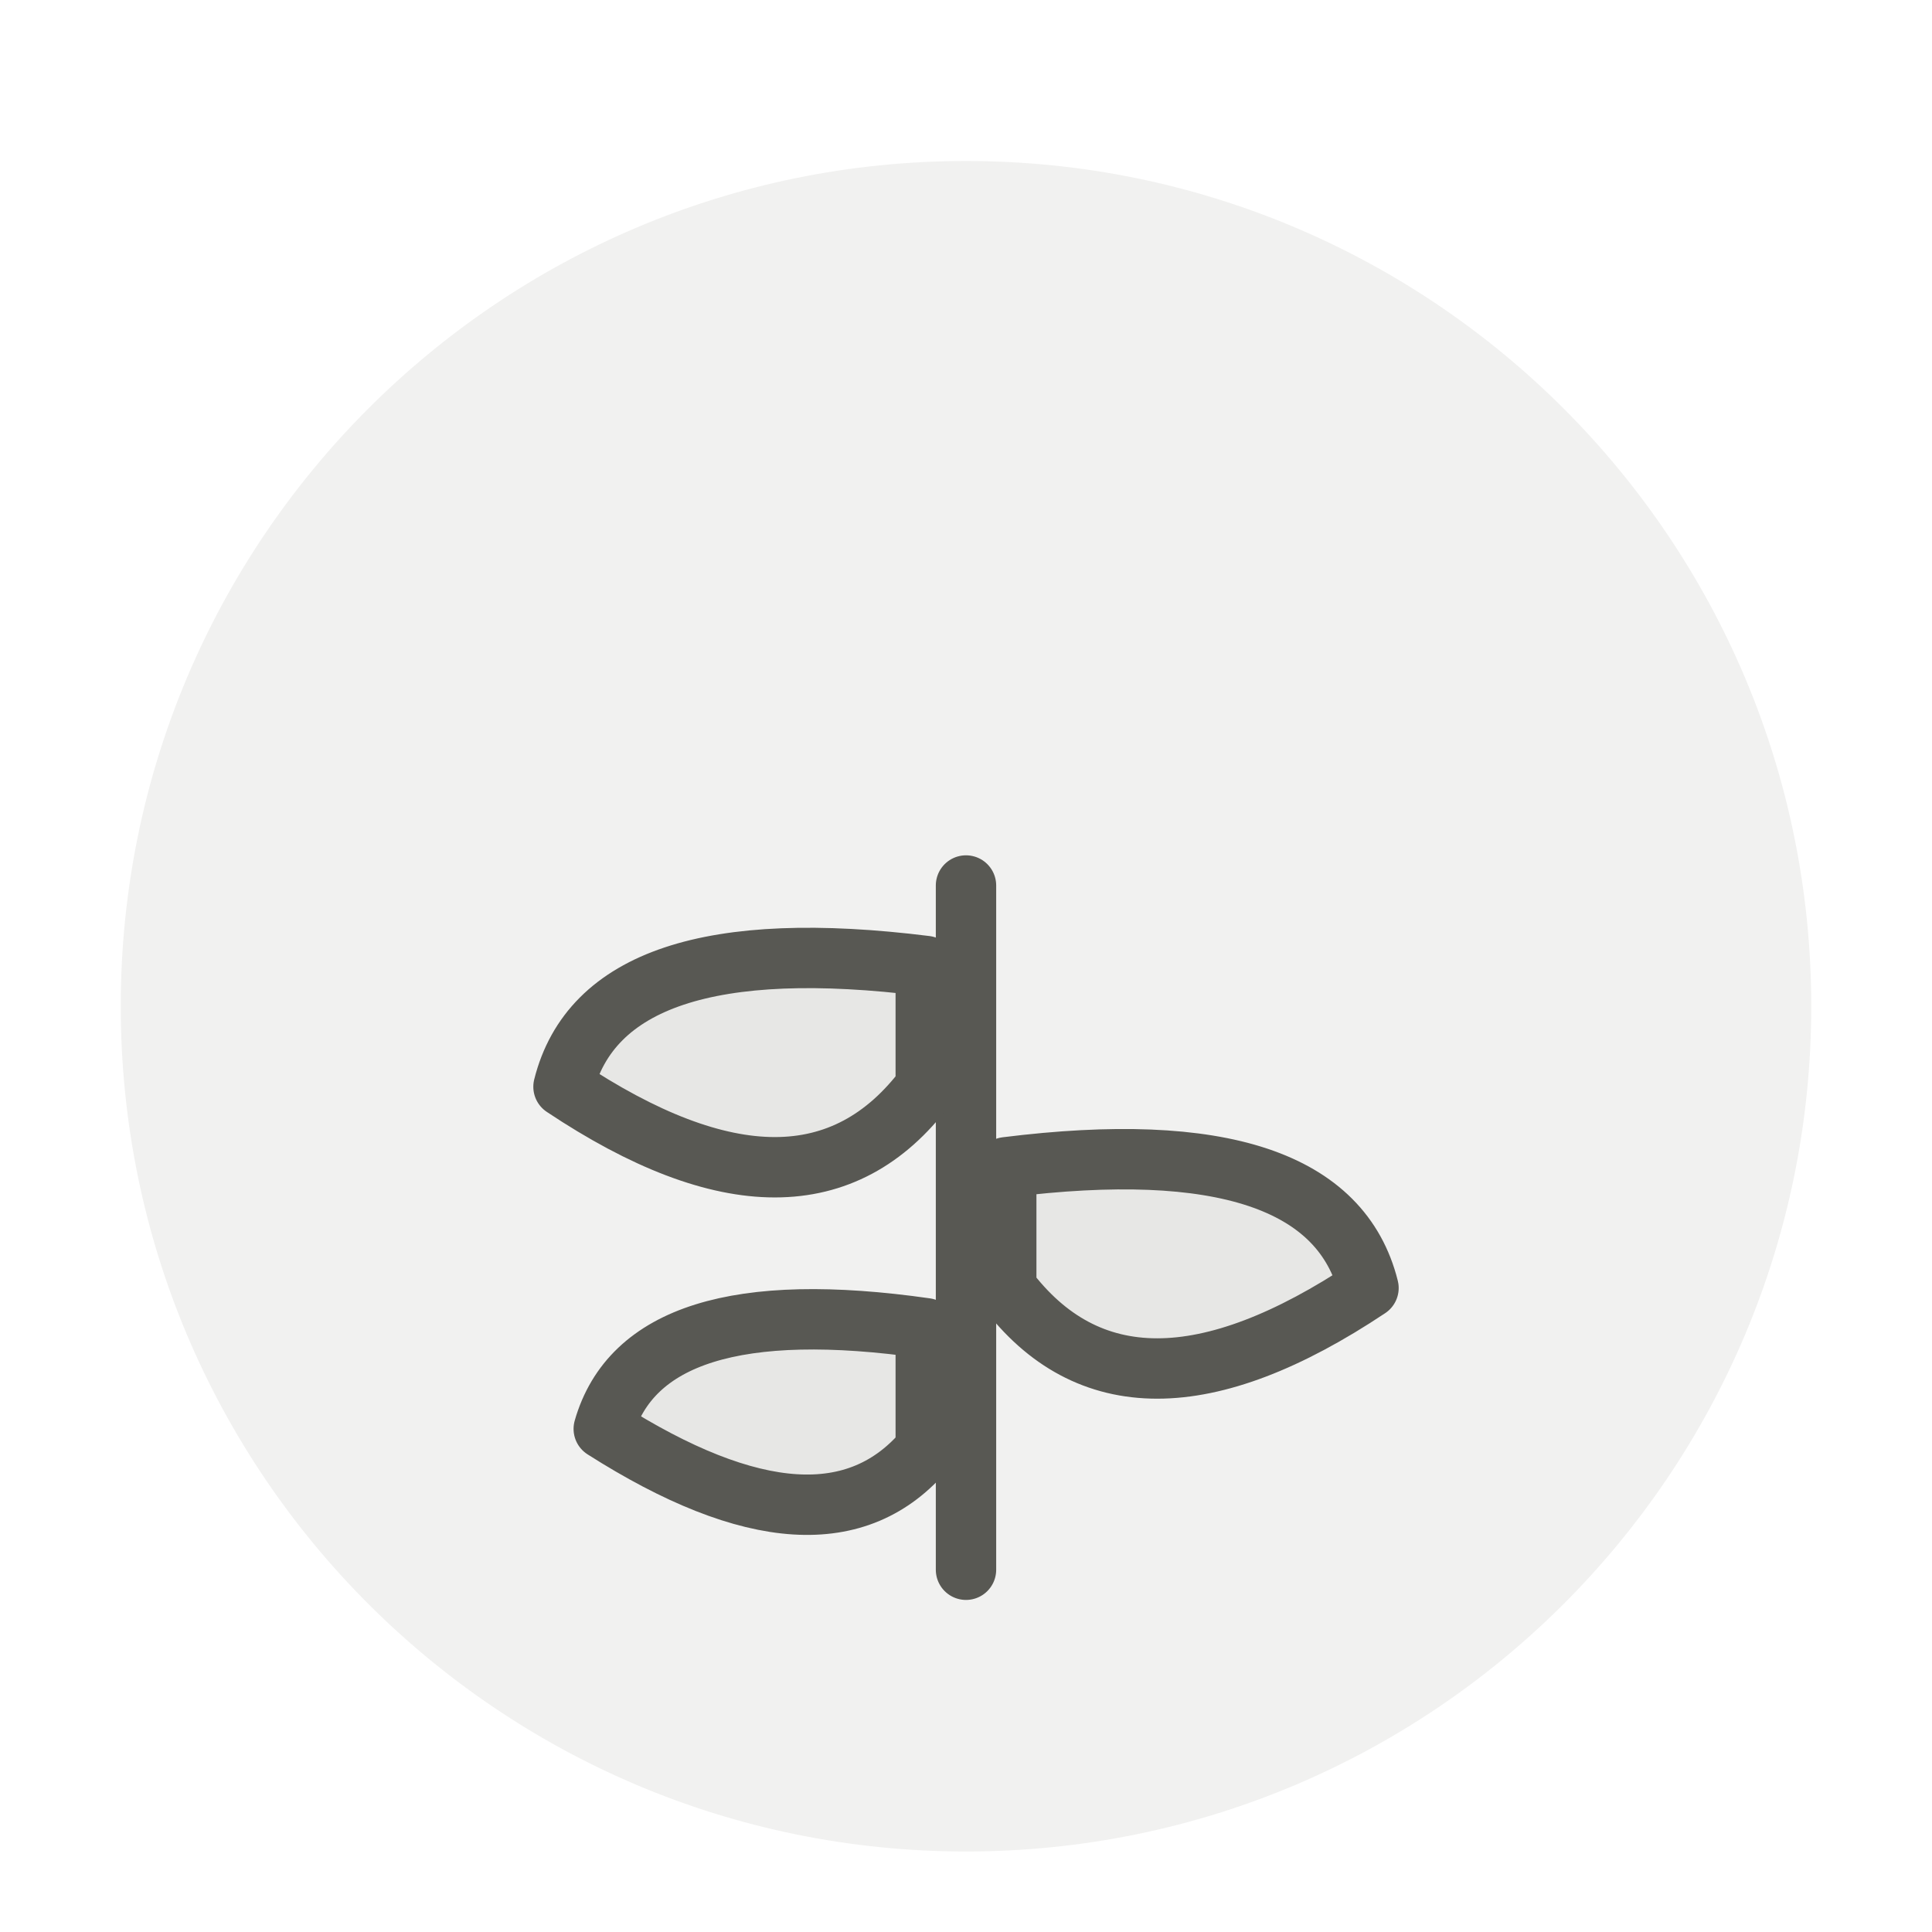
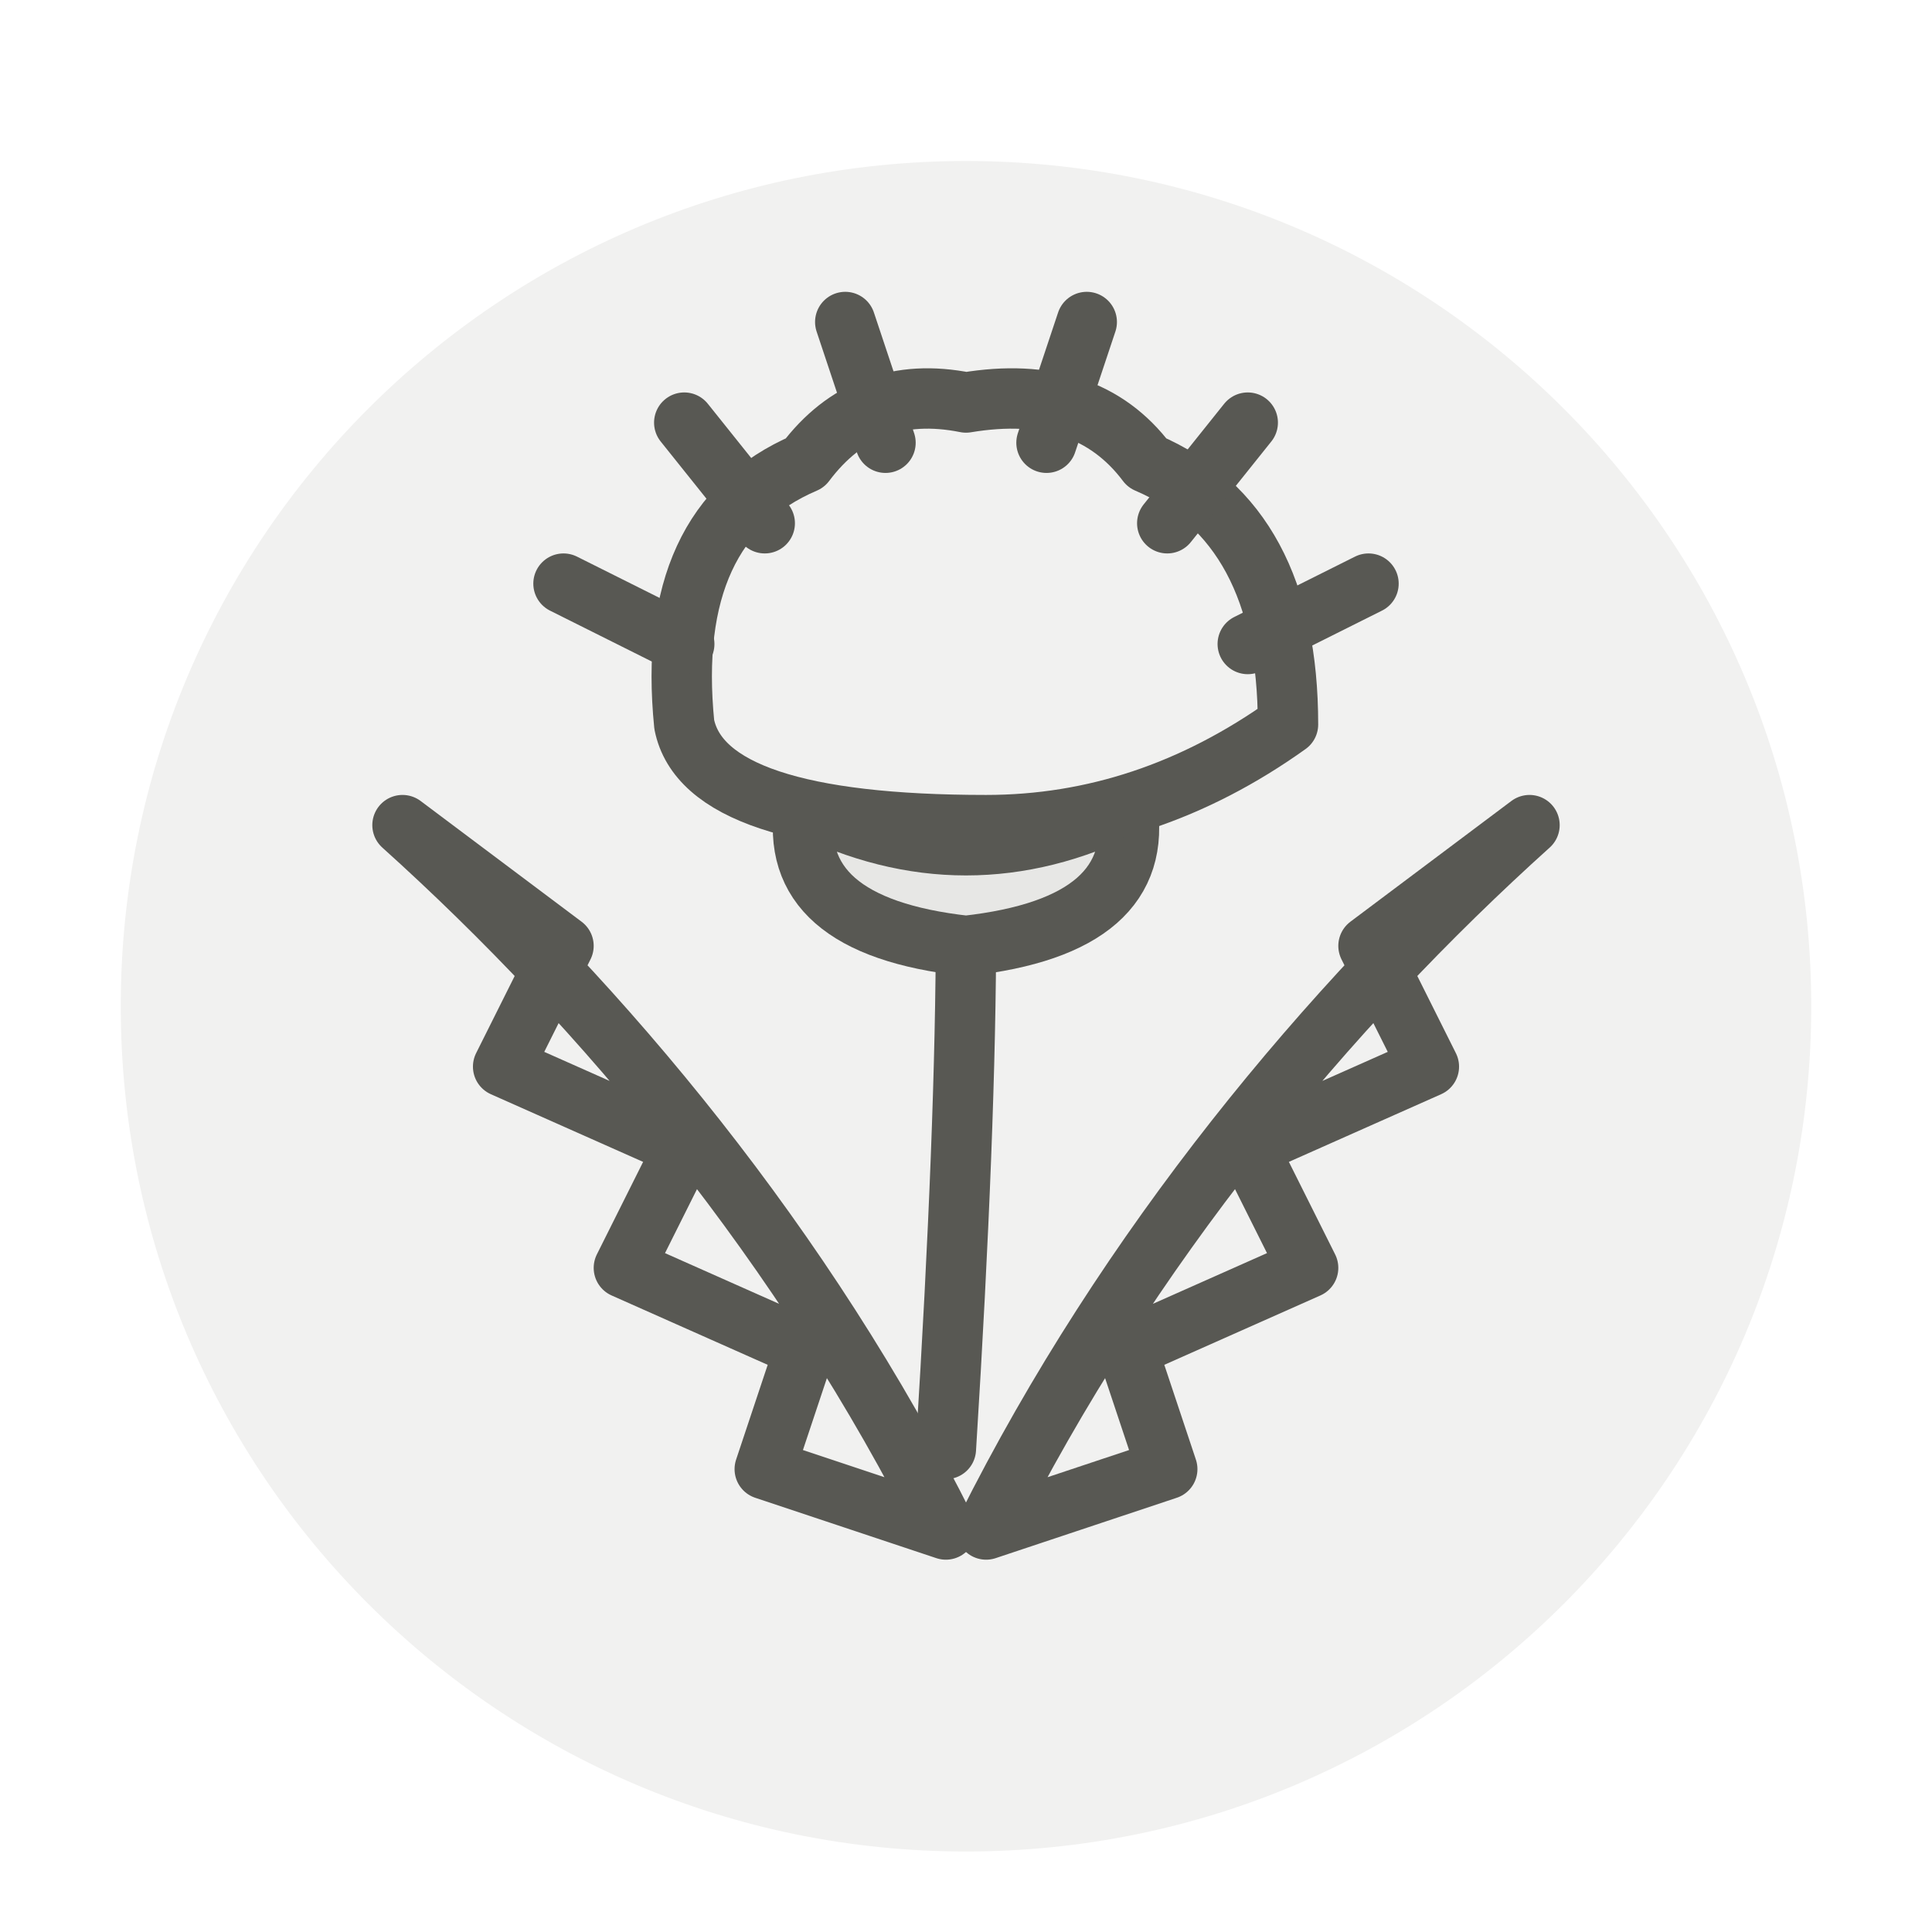
<svg xmlns="http://www.w3.org/2000/svg" viewBox="0 0 96 96" width="104" height="104" role="img" aria-label="Dandelion greens">
  <style>.s{fill:none;stroke:#585853;stroke-width:3;stroke-linecap:round}.f1,.f3,.sf{fill:#f1f1f0;stroke:#585853;stroke-width:3;stroke-linejoin:round}.f2{fill:#e7e7e5;stroke:#585853;stroke-width:3;stroke-linejoin:round}.dot{fill:#585853}.bg{fill:#f1f1f0}@media(prefers-color-scheme:dark){.s,.f1,.f2,.f3,.sf{stroke:#b8b5ae}.f1,.f3,.sf{fill:#242422}.f2{fill:#2c2c29}.dot{fill:#b8b5ae}.bg{fill:#242422}}</style>
  <circle class="bg" cx="48" cy="50" r="42" />
-   <path class="s" d="M48 78V44" />
-   <path class="f2 sf" d="M46 48q-16-2-18 6 12 8 18 0zM50 58q16-2 18 6-12 8-18 0zM46 66q-14-2-16 5 11 7 16 1z" />
+   <path class="s" d="M47 72q1-16 1-26" />
+   <path class="f1 sf" d="M47 76l-9-3 2-6-9-4 3-6-9-4 3-6-8-6C30 50 40 62 47 76z" />
+   <path class="f1 sf" d="M49 76l9-3-2-6 9-4-3-6 9-4-3-6 8-6C66 50 56 62 49 76z" />
+   <path class="f2 sf" d="M40 40q8 4 16 0 1 6-8 7-9-1-8-7z" />
+   <path class="f1 sf" d="M34 36q-1-10 6-13 3-4 8-3 6-1 9 3 7 3 7 13-7 5-15 5-14 0-15-5z" />
+   <path class="s" d="M38 26l-4-5M44 22l-2-6M52 22l2-6M58 26l4-5M34 32l-6-3M62 32l6-3" stroke-width="2" />
</svg>
